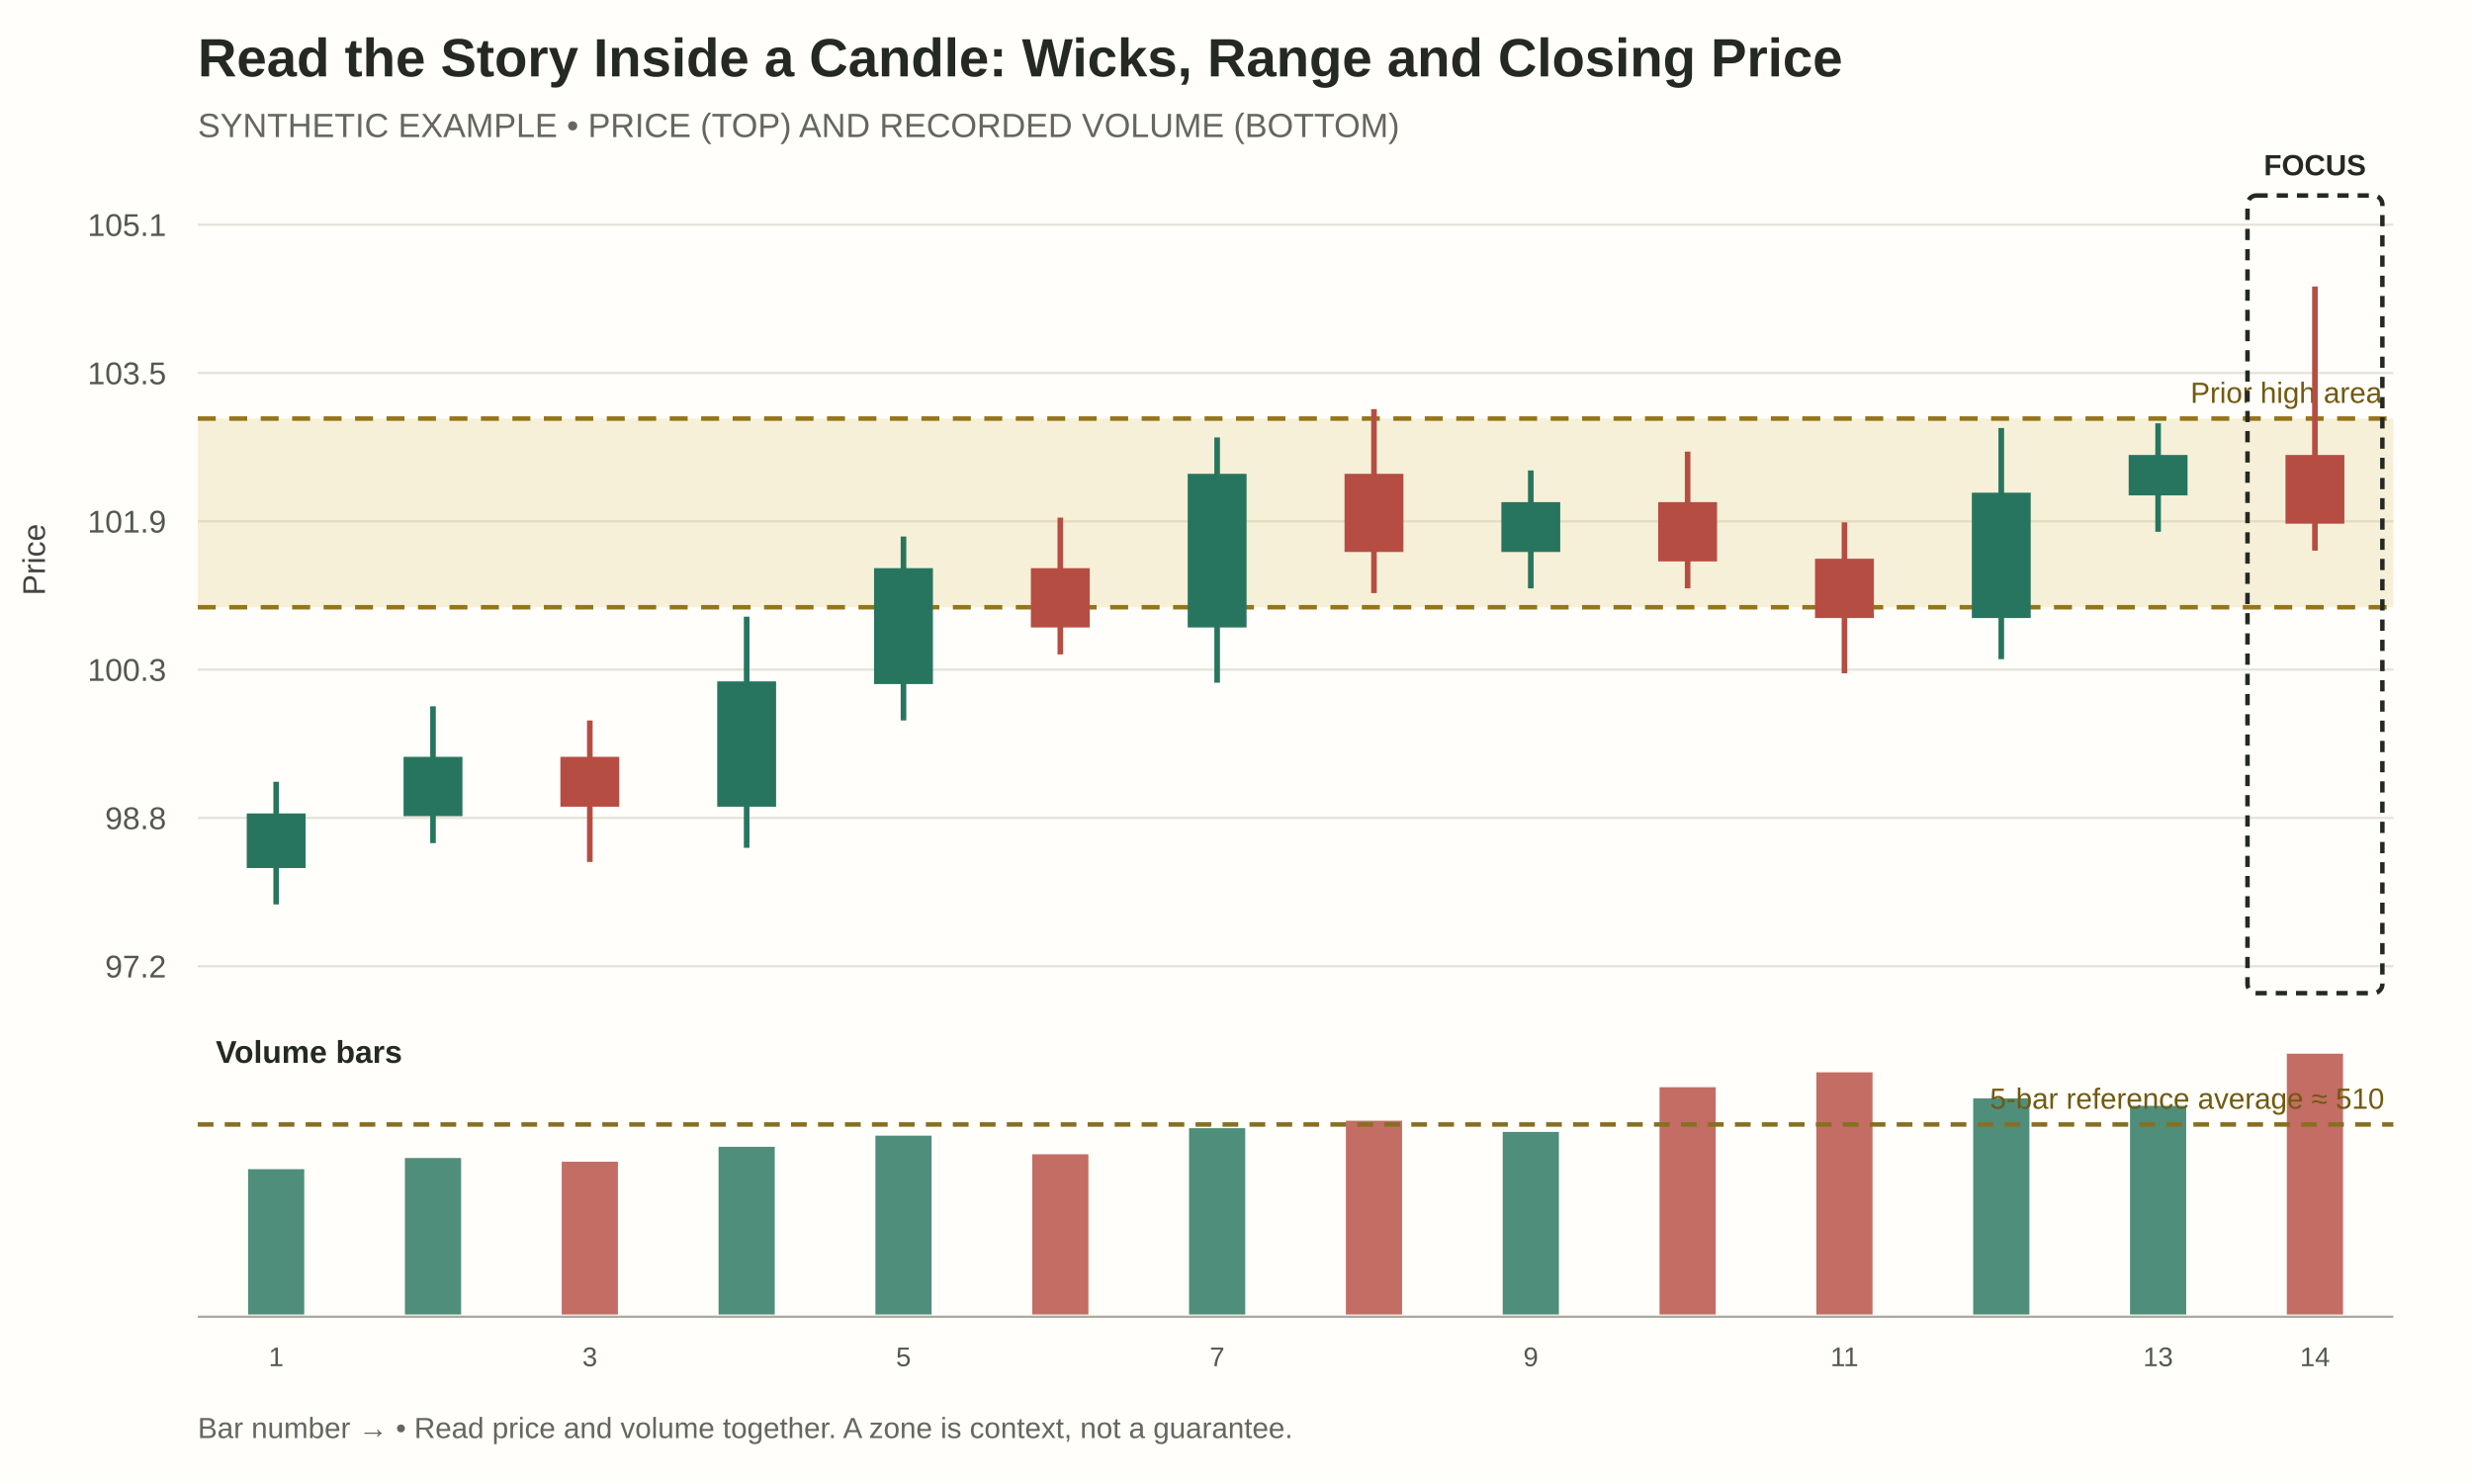
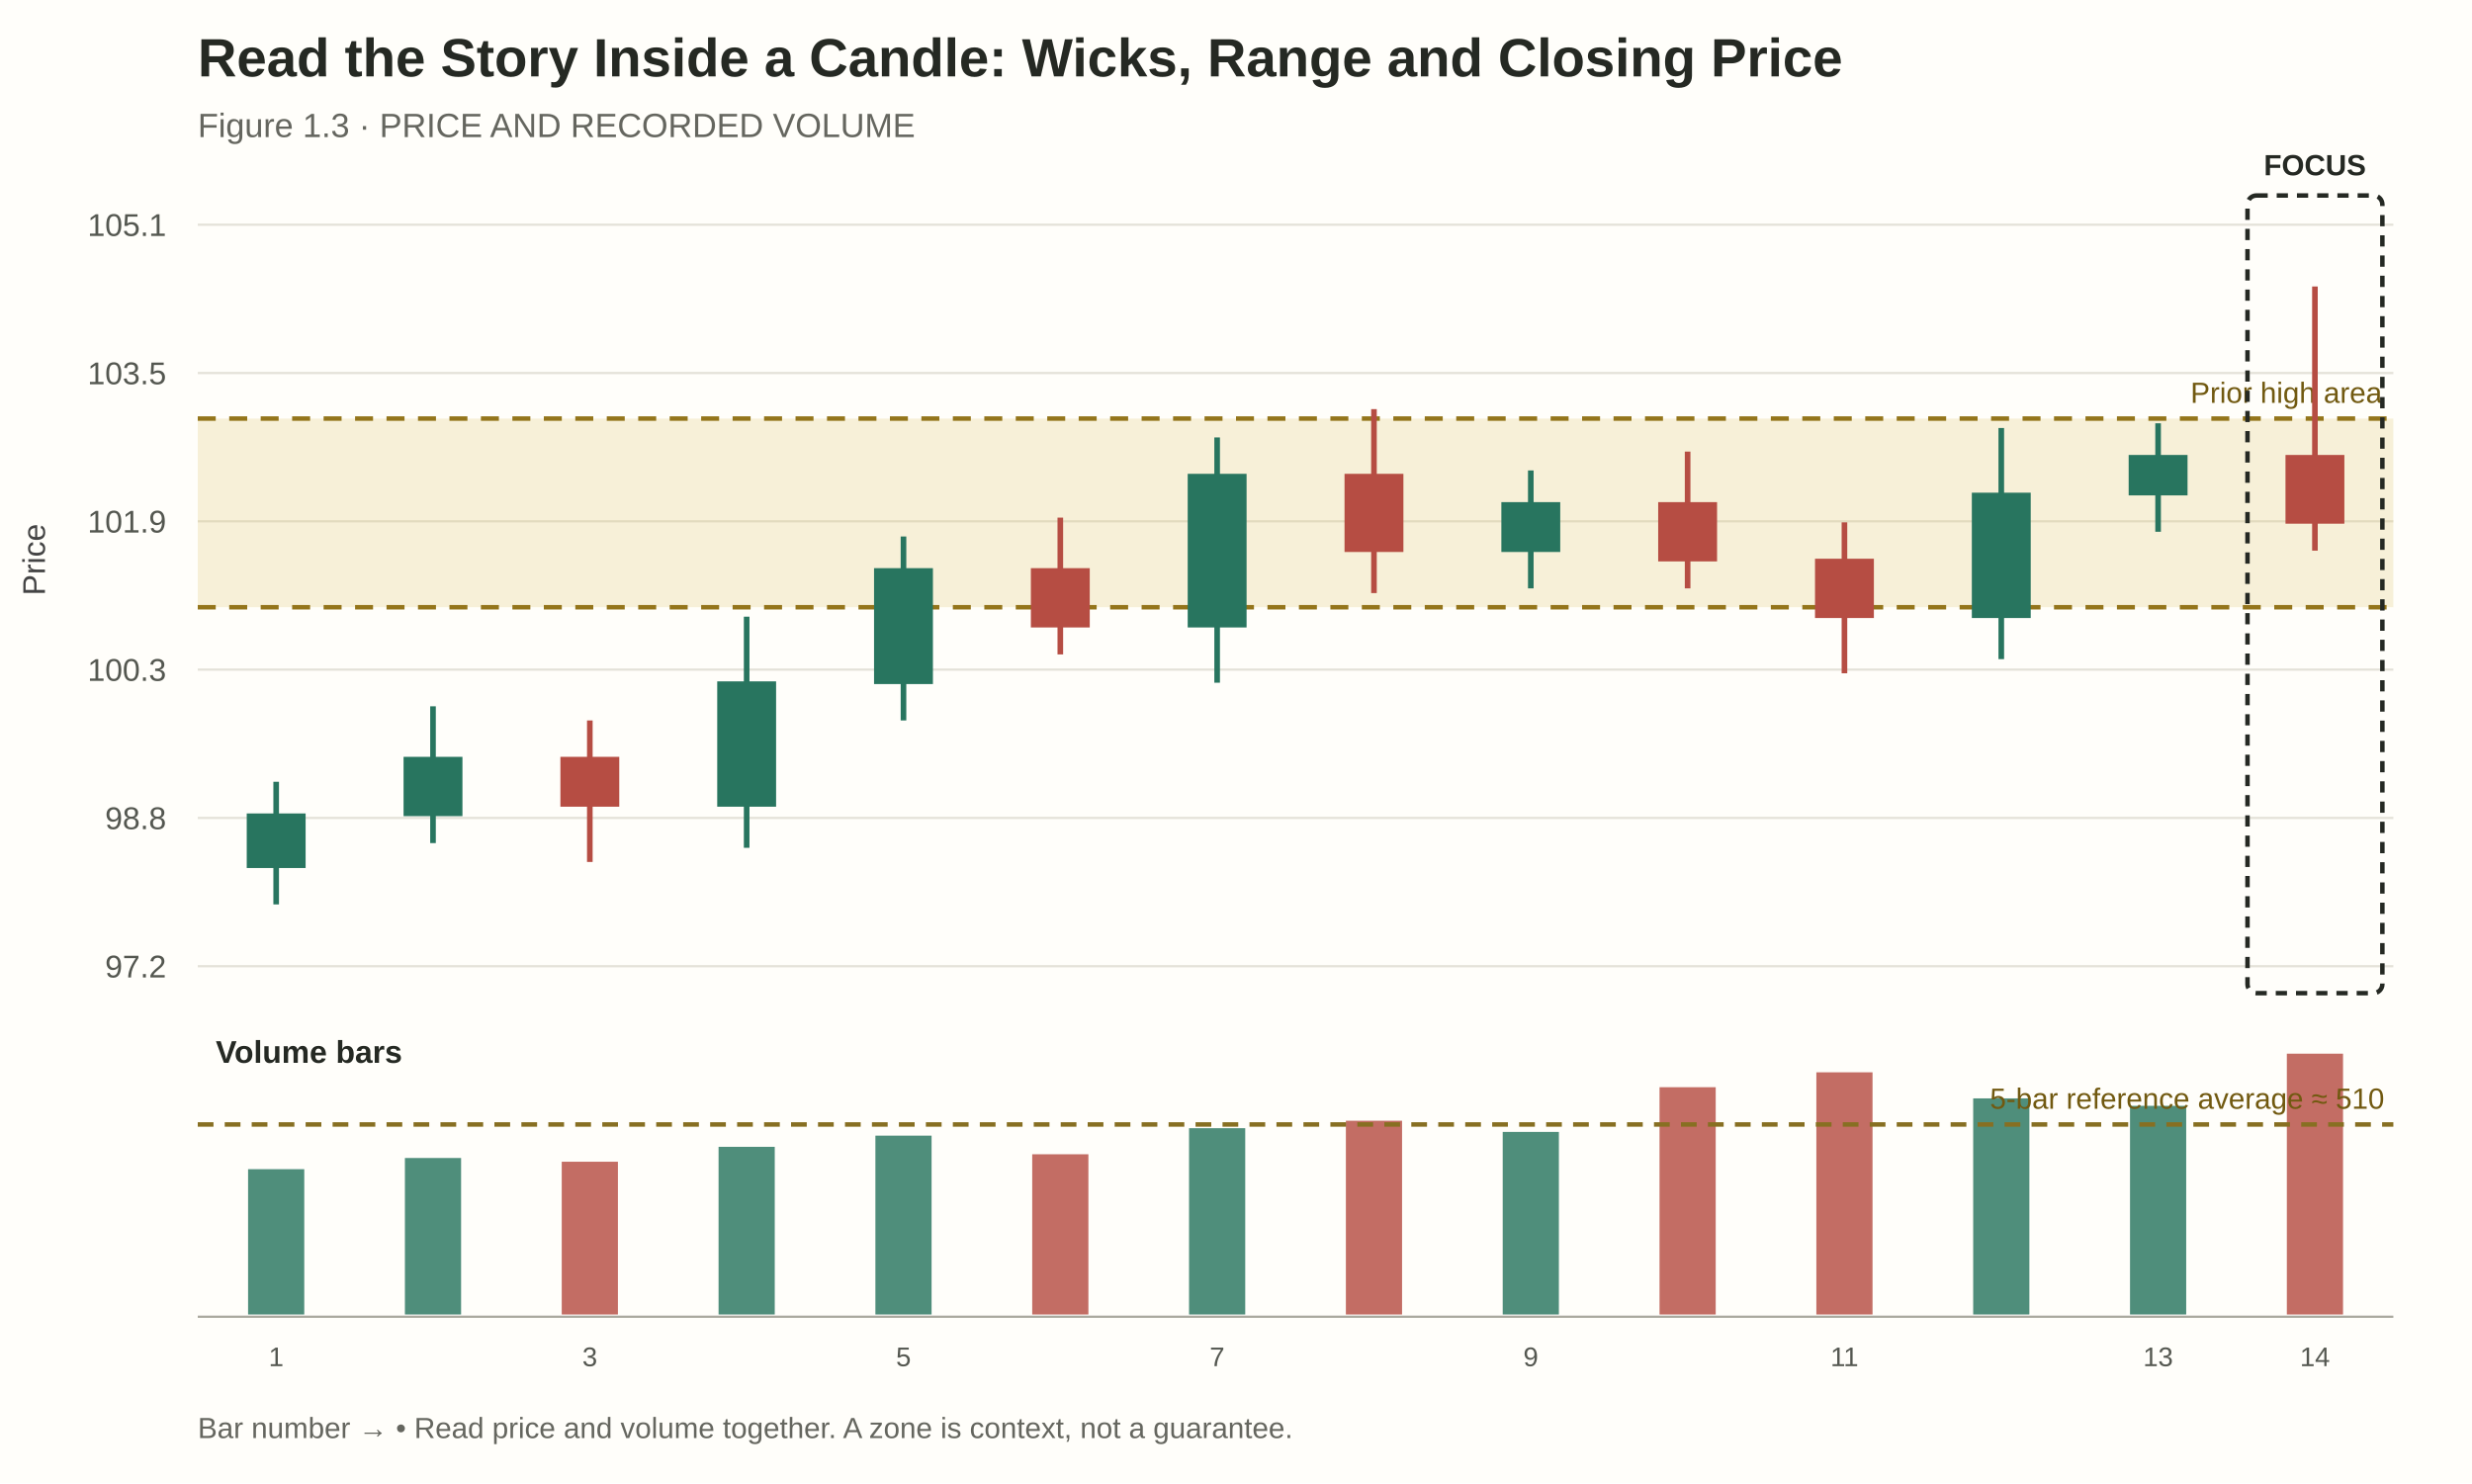
<svg xmlns="http://www.w3.org/2000/svg" role="img" aria-labelledby="chartTitle chartDesc" viewBox="0 0 1100 660" width="1100" height="660">
  <rect width="100%" height="100%" fill="#fffefa" />
  <text x="88" y="34" font-family="Arial,sans-serif" font-size="24" font-weight="700" fill="#252923">Read the Story Inside a Candle: Wicks, Range and Closing Price</text>
-   <text x="88" y="61" font-family="Arial,sans-serif" font-size="15" fill="#65665f">SYNTHETIC EXAMPLE • PRICE (TOP) AND RECORDED VOLUME (BOTTOM)</text>
+   <text x="88" y="61" font-family="Arial,sans-serif" font-size="15" fill="#65665f">Figure 1.3 · PRICE AND RECORDED VOLUME</text>
  <line x1="88" x2="1065" y1="430" y2="430" stroke="#e4e2d9" stroke-width="1" />
  <text x="74" y="435" text-anchor="end" font-family="Arial,sans-serif" font-size="14" fill="#545750">97.2</text>
  <line x1="88" x2="1065" y1="364" y2="364" stroke="#e4e2d9" stroke-width="1" />
  <text x="74" y="369" text-anchor="end" font-family="Arial,sans-serif" font-size="14" fill="#545750">98.8</text>
  <line x1="88" x2="1065" y1="298" y2="298" stroke="#e4e2d9" stroke-width="1" />
  <text x="74" y="303" text-anchor="end" font-family="Arial,sans-serif" font-size="14" fill="#545750">100.3</text>
  <line x1="88" x2="1065" y1="232" y2="232" stroke="#e4e2d9" stroke-width="1" />
  <text x="74" y="237" text-anchor="end" font-family="Arial,sans-serif" font-size="14" fill="#545750">101.9</text>
  <line x1="88" x2="1065" y1="166" y2="166" stroke="#e4e2d9" stroke-width="1" />
  <text x="74" y="171" text-anchor="end" font-family="Arial,sans-serif" font-size="14" fill="#545750">103.5</text>
  <line x1="88" x2="1065" y1="100" y2="100" stroke="#e4e2d9" stroke-width="1" />
  <text x="74" y="105" text-anchor="end" font-family="Arial,sans-serif" font-size="14" fill="#545750">105.1</text>
  <rect x="88" y="186.279" width="977" height="83.969" fill="#dfc66b" opacity=".24" />
  <line x1="88" x2="1065" y1="186.279" y2="186.279" stroke="#94751b" stroke-width="2" stroke-dasharray="8 6" />
  <line x1="88" x2="1065" y1="270.248" y2="270.248" stroke="#94751b" stroke-width="2" stroke-dasharray="8 6" />
  <text x="1060" y="179.279" text-anchor="end" font-family="Arial,sans-serif" font-size="13" fill="#715910">Prior high area</text>
  <text x="20" y="265" transform="rotate(-90 20 265)" font-family="Arial,sans-serif" font-size="14" fill="#444">Price</text>
  <line x1="122.893" x2="122.893" y1="347.92" y2="402.5" stroke="#28755f" stroke-width="2.5" />
  <rect x="110.393" y="362.615" width="25" height="23.092" fill="#28755f" stroke="#28755f" stroke-width="1.2" />
  <rect x="110.393" y="520.332" width="25" height="64.668" fill="#28755f" opacity=".82" />
  <text x="122.893" y="608" text-anchor="middle" font-family="Arial,sans-serif" font-size="12" fill="#545750">1</text>
  <line x1="192.679" x2="192.679" y1="314.332" y2="375.21" stroke="#28755f" stroke-width="2.5" />
  <rect x="180.179" y="337.424" width="25" height="25.191" fill="#28755f" stroke="#28755f" stroke-width="1.2" />
  <rect x="180.179" y="515.357" width="25" height="69.643" fill="#28755f" opacity=".82" />
  <line x1="262.464" x2="262.464" y1="320.63" y2="383.607" stroke="#b64d43" stroke-width="2.5" />
  <rect x="249.964" y="337.424" width="25" height="20.992" fill="#b64d43" stroke="#b64d43" stroke-width="1.2" />
  <rect x="249.964" y="517.015" width="25" height="67.985" fill="#b64d43" opacity=".82" />
  <text x="262.464" y="608" text-anchor="middle" font-family="Arial,sans-serif" font-size="12" fill="#545750">3</text>
  <line x1="332.25" x2="332.25" y1="274.447" y2="377.309" stroke="#28755f" stroke-width="2.5" />
  <rect x="319.75" y="303.836" width="25" height="54.58" fill="#28755f" stroke="#28755f" stroke-width="1.2" />
  <rect x="319.75" y="510.383" width="25" height="74.617" fill="#28755f" opacity=".82" />
  <line x1="402.036" x2="402.036" y1="238.76" y2="320.63" stroke="#28755f" stroke-width="2.5" />
  <rect x="389.536" y="253.454" width="25" height="50.382" fill="#28755f" stroke="#28755f" stroke-width="1.2" />
  <rect x="389.536" y="505.408" width="25" height="79.592" fill="#28755f" opacity=".82" />
  <text x="402.036" y="608" text-anchor="middle" font-family="Arial,sans-serif" font-size="12" fill="#545750">5</text>
  <line x1="471.821" x2="471.821" y1="230.363" y2="291.24" stroke="#b64d43" stroke-width="2.5" />
  <rect x="459.321" y="253.454" width="25" height="25.191" fill="#b64d43" stroke="#b64d43" stroke-width="1.2" />
  <rect x="459.321" y="513.699" width="25" height="71.301" fill="#b64d43" opacity=".82" />
  <line x1="541.607" x2="541.607" y1="194.676" y2="303.836" stroke="#28755f" stroke-width="2.5" />
  <rect x="529.107" y="211.469" width="25" height="67.176" fill="#28755f" stroke="#28755f" stroke-width="1.2" />
  <rect x="529.107" y="502.092" width="25" height="82.908" fill="#28755f" opacity=".82" />
  <text x="541.607" y="608" text-anchor="middle" font-family="Arial,sans-serif" font-size="12" fill="#545750">7</text>
  <line x1="611.393" x2="611.393" y1="182.08" y2="263.95" stroke="#b64d43" stroke-width="2.5" />
  <rect x="598.893" y="211.469" width="25" height="33.588" fill="#b64d43" stroke="#b64d43" stroke-width="1.2" />
  <rect x="598.893" y="498.776" width="25" height="86.224" fill="#b64d43" opacity=".82" />
  <line x1="681.179" x2="681.179" y1="209.37" y2="261.851" stroke="#28755f" stroke-width="2.5" />
  <rect x="668.679" y="224.065" width="25" height="20.992" fill="#28755f" stroke="#28755f" stroke-width="1.2" />
  <rect x="668.679" y="503.75" width="25" height="81.25" fill="#28755f" opacity=".82" />
  <text x="681.179" y="608" text-anchor="middle" font-family="Arial,sans-serif" font-size="12" fill="#545750">9</text>
  <line x1="750.964" x2="750.964" y1="200.973" y2="261.851" stroke="#b64d43" stroke-width="2.5" />
  <rect x="738.464" y="224.065" width="25" height="25.191" fill="#b64d43" stroke="#b64d43" stroke-width="1.2" />
  <rect x="738.464" y="483.852" width="25" height="101.148" fill="#b64d43" opacity=".82" />
  <line x1="820.75" x2="820.75" y1="232.462" y2="299.637" stroke="#b64d43" stroke-width="2.5" />
  <rect x="808.25" y="249.256" width="25" height="25.191" fill="#b64d43" stroke="#b64d43" stroke-width="1.2" />
  <rect x="1000.099" y="87" width="60.016" height="355" fill="none" stroke="#252923" stroke-width="2" stroke-dasharray="5 4" rx="4" />
  <text x="1030.107" y="78" text-anchor="middle" font-family="Arial,sans-serif" font-size="13" font-weight="700" fill="#252923">FOCUS</text>
  <rect x="808.25" y="477.219" width="25" height="107.781" fill="#b64d43" opacity=".82" />
  <text x="820.75" y="608" text-anchor="middle" font-family="Arial,sans-serif" font-size="12" fill="#545750">11</text>
  <line x1="890.536" x2="890.536" y1="190.477" y2="293.34" stroke="#28755f" stroke-width="2.5" />
  <rect x="878.036" y="219.866" width="25" height="54.58" fill="#28755f" stroke="#28755f" stroke-width="1.2" />
  <rect x="878.036" y="488.827" width="25" height="96.173" fill="#28755f" opacity=".82" />
  <line x1="960.321" x2="960.321" y1="188.378" y2="236.66" stroke="#28755f" stroke-width="2.5" />
  <rect x="947.821" y="203.073" width="25" height="16.794" fill="#28755f" stroke="#28755f" stroke-width="1.2" />
  <rect x="947.821" y="492.143" width="25" height="92.857" fill="#28755f" opacity=".82" />
  <text x="960.321" y="608" text-anchor="middle" font-family="Arial,sans-serif" font-size="12" fill="#545750">13</text>
  <line x1="1030.107" x2="1030.107" y1="127.5" y2="245.057" stroke="#b64d43" stroke-width="2.5" />
  <rect x="1017.607" y="203.073" width="25" height="29.389" fill="#b64d43" stroke="#b64d43" stroke-width="1.2" />
  <rect x="1017.607" y="468.929" width="25" height="116.071" fill="#b64d43" opacity=".82" />
  <text x="1030.107" y="608" text-anchor="middle" font-family="Arial,sans-serif" font-size="12" fill="#545750">14</text>
  <line x1="88" x2="1065" y1="586" y2="586" stroke="#aaa99f" />
  <line x1="88" x2="1065" y1="500.434" y2="500.434" stroke="#876f22" stroke-width="2" stroke-dasharray="7 5" />
  <text x="96" y="473" font-family="Arial,sans-serif" font-size="14" font-weight="700" fill="#252923">Volume bars</text>
  <text x="1061" y="493.434" text-anchor="end" font-family="Arial,sans-serif" font-size="13" fill="#715910">5-bar reference average ≈ 510</text>
  <text x="88" y="640" font-family="Arial,sans-serif" font-size="13" fill="#65665f">Bar number → • Read price and volume together. A zone is context, not a guarantee.</text>
</svg>
